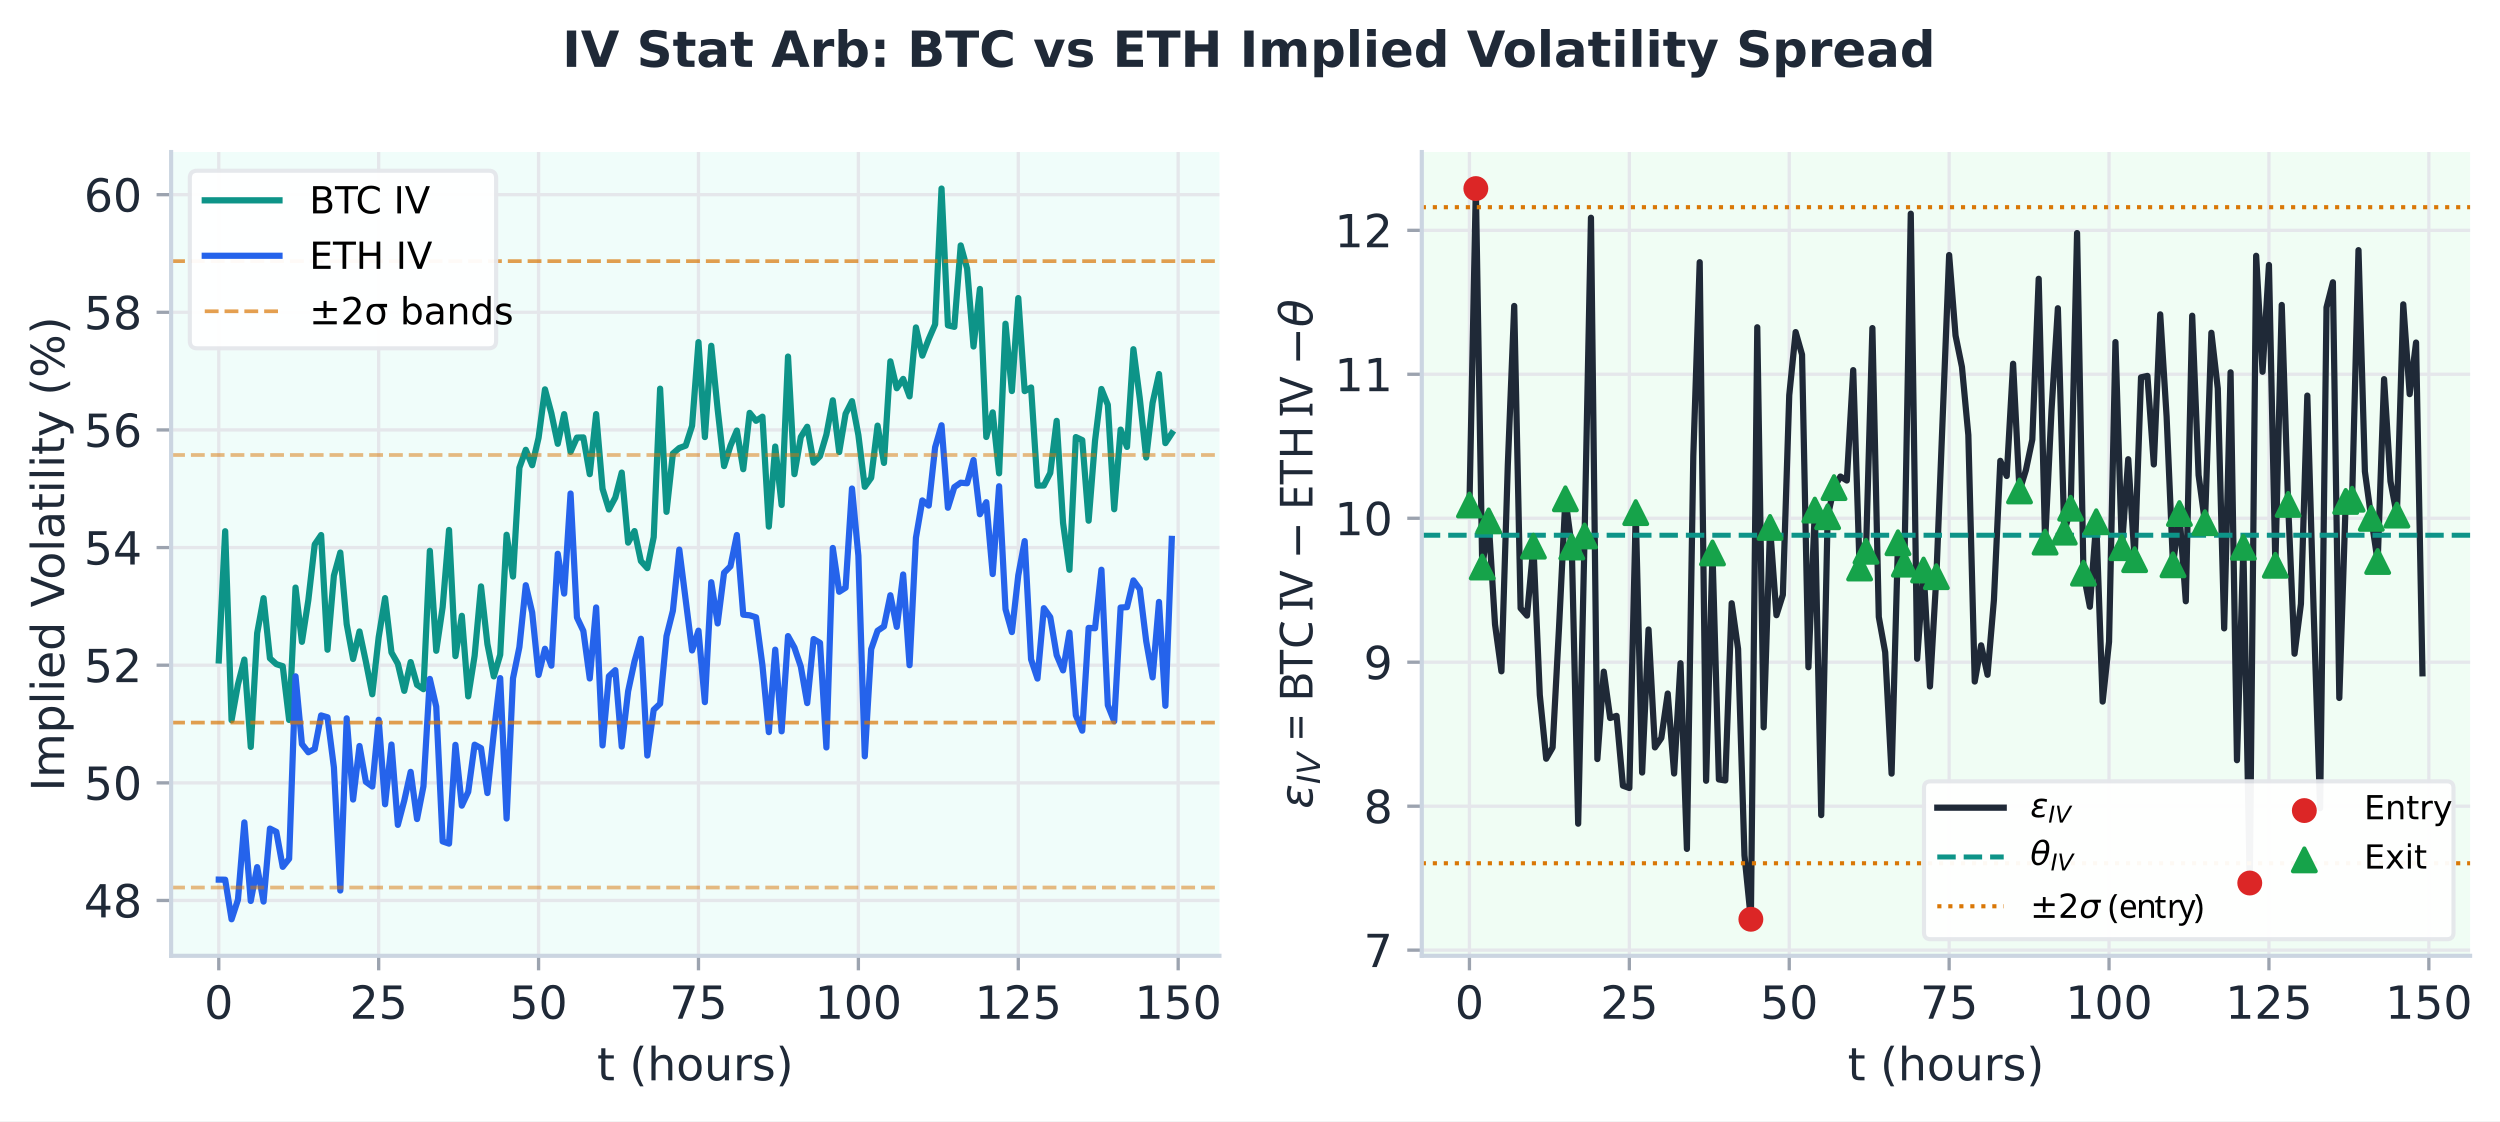
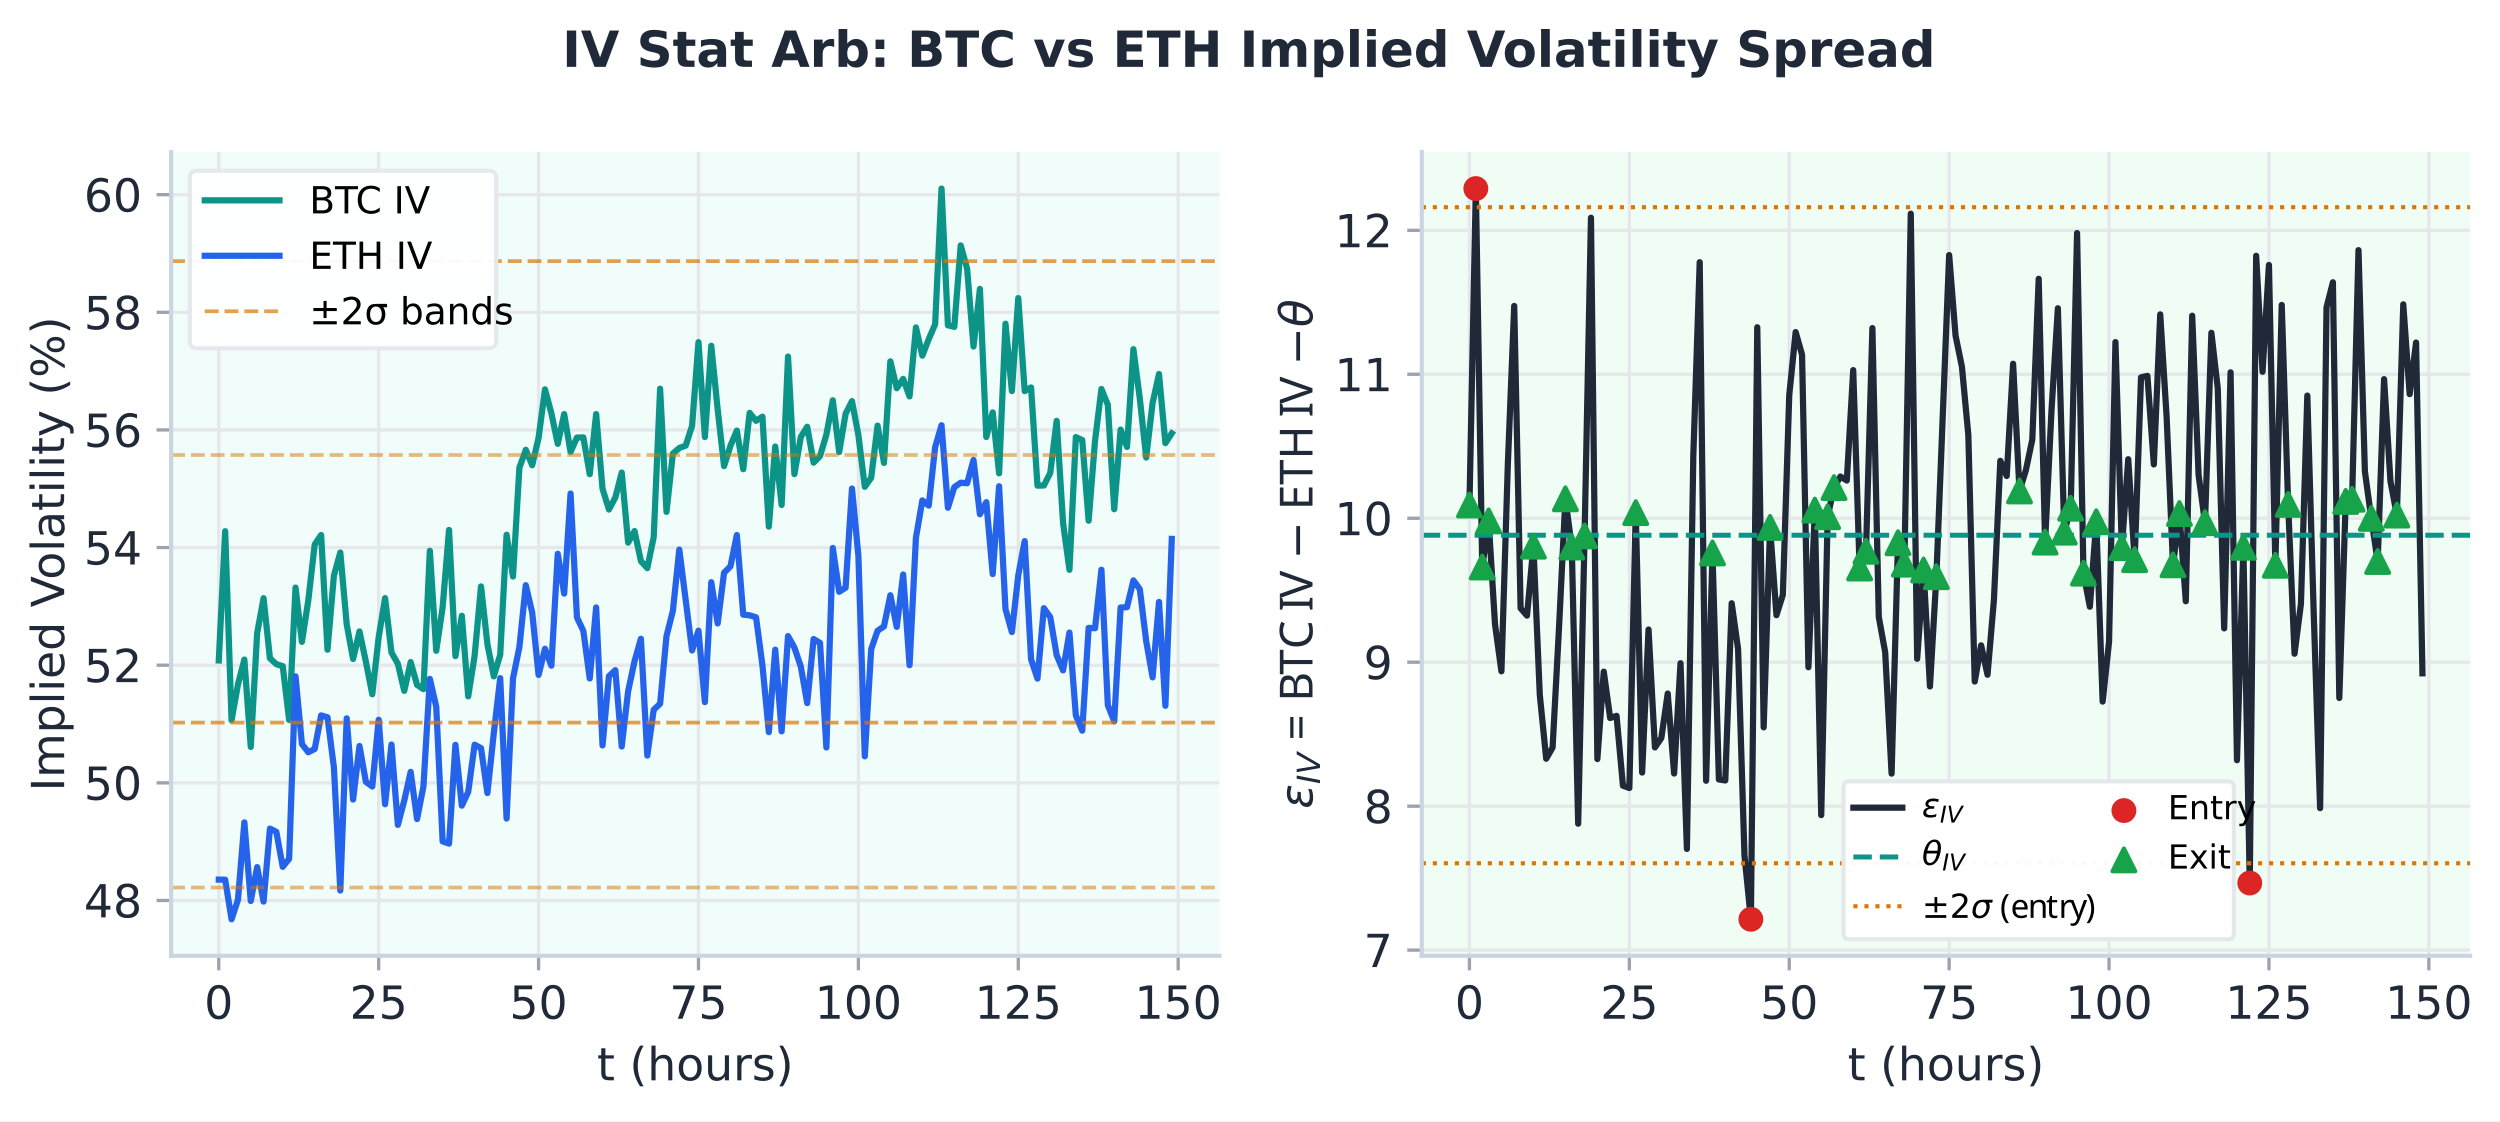
<svg xmlns="http://www.w3.org/2000/svg" xmlns:xlink="http://www.w3.org/1999/xlink" width="602.089pt" height="270.043pt" viewBox="0 0 602.089 270.043" version="1.1">
  <defs>
    <style type="text/css">*{stroke-linejoin: round; stroke-linecap: butt}</style>
  </defs>
  <g id="figure_1">
    <g id="patch_1">
      <path d="M 0 270.043  L 602.089 270.043  L 602.089 -0  L 0 -0  z " style="fill: #ffffff" />
    </g>
    <g id="axes_1">
      <g id="patch_2">
        <path d="M 41.212 230.193  L 293.683 230.193  L 293.683 36.615  L 41.212 36.615  z " style="fill: #f0fdfa" />
      </g>
      <g id="matplotlib.axis_1">
        <g id="xtick_1">
          <g id="line2d_1">
            <path d="M 52.688 230.193  L 52.688 36.615  " clip-path="url(#p11cfa1a371)" style="fill: none; stroke: #e5e7eb; stroke-width: 0.8; stroke-linecap: square" />
          </g>
          <g id="line2d_2">
            <defs>
              <path id="m575818855c" d="M 0 0  L 0 3.5  " style="stroke: #9ca3af; stroke-width: 0.8" />
            </defs>
            <g>
              <use xlink:href="#m575818855c" x="52.688" y="230.193" style="fill: #9ca3af; stroke: #9ca3af; stroke-width: 0.8" />
            </g>
          </g>
          <g id="text_1">
            <text style="font-size: 11px; font-family: 'Sarabun', 'DejaVu Sans'; text-anchor: middle; fill: #1f2937" x="52.688" y="245.356" transform="rotate(-0 52.68829 245.3558)">0</text>
          </g>
        </g>
        <g id="xtick_2">
          <g id="line2d_3">
            <path d="M 91.198 230.193  L 91.198 36.615  " clip-path="url(#p11cfa1a371)" style="fill: none; stroke: #e5e7eb; stroke-width: 0.8; stroke-linecap: square" />
          </g>
          <g id="line2d_4">
            <g>
              <use xlink:href="#m575818855c" x="91.198" y="230.193" style="fill: #9ca3af; stroke: #9ca3af; stroke-width: 0.8" />
            </g>
          </g>
          <g id="text_2">
            <text style="font-size: 11px; font-family: 'Sarabun', 'DejaVu Sans'; text-anchor: middle; fill: #1f2937" x="91.198" y="245.356" transform="rotate(-0 91.19819 245.3558)">25</text>
          </g>
        </g>
        <g id="xtick_3">
          <g id="line2d_5">
            <path d="M 129.708 230.193  L 129.708 36.615  " clip-path="url(#p11cfa1a371)" style="fill: none; stroke: #e5e7eb; stroke-width: 0.8; stroke-linecap: square" />
          </g>
          <g id="line2d_6">
            <g>
              <use xlink:href="#m575818855c" x="129.708" y="230.193" style="fill: #9ca3af; stroke: #9ca3af; stroke-width: 0.8" />
            </g>
          </g>
          <g id="text_3">
            <text style="font-size: 11px; font-family: 'Sarabun', 'DejaVu Sans'; text-anchor: middle; fill: #1f2937" x="129.708" y="245.356" transform="rotate(-0 129.7081 245.3558)">50</text>
          </g>
        </g>
        <g id="xtick_4">
          <g id="line2d_7">
            <path d="M 168.218 230.193  L 168.218 36.615  " clip-path="url(#p11cfa1a371)" style="fill: none; stroke: #e5e7eb; stroke-width: 0.8; stroke-linecap: square" />
          </g>
          <g id="line2d_8">
            <g>
              <use xlink:href="#m575818855c" x="168.218" y="230.193" style="fill: #9ca3af; stroke: #9ca3af; stroke-width: 0.8" />
            </g>
          </g>
          <g id="text_4">
            <text style="font-size: 11px; font-family: 'Sarabun', 'DejaVu Sans'; text-anchor: middle; fill: #1f2937" x="168.218" y="245.356" transform="rotate(-0 168.218 245.3558)">75</text>
          </g>
        </g>
        <g id="xtick_5">
          <g id="line2d_9">
            <path d="M 206.728 230.193  L 206.728 36.615  " clip-path="url(#p11cfa1a371)" style="fill: none; stroke: #e5e7eb; stroke-width: 0.8; stroke-linecap: square" />
          </g>
          <g id="line2d_10">
            <g>
              <use xlink:href="#m575818855c" x="206.728" y="230.193" style="fill: #9ca3af; stroke: #9ca3af; stroke-width: 0.8" />
            </g>
          </g>
          <g id="text_5">
            <text style="font-size: 11px; font-family: 'Sarabun', 'DejaVu Sans'; text-anchor: middle; fill: #1f2937" x="206.728" y="245.356" transform="rotate(-0 206.7279 245.3558)">100</text>
          </g>
        </g>
        <g id="xtick_6">
          <g id="line2d_11">
            <path d="M 245.238 230.193  L 245.238 36.615  " clip-path="url(#p11cfa1a371)" style="fill: none; stroke: #e5e7eb; stroke-width: 0.8; stroke-linecap: square" />
          </g>
          <g id="line2d_12">
            <g>
              <use xlink:href="#m575818855c" x="245.238" y="230.193" style="fill: #9ca3af; stroke: #9ca3af; stroke-width: 0.8" />
            </g>
          </g>
          <g id="text_6">
            <text style="font-size: 11px; font-family: 'Sarabun', 'DejaVu Sans'; text-anchor: middle; fill: #1f2937" x="245.238" y="245.356" transform="rotate(-0 245.2378 245.3558)">125</text>
          </g>
        </g>
        <g id="xtick_7">
          <g id="line2d_13">
            <path d="M 283.748 230.193  L 283.748 36.615  " clip-path="url(#p11cfa1a371)" style="fill: none; stroke: #e5e7eb; stroke-width: 0.8; stroke-linecap: square" />
          </g>
          <g id="line2d_14">
            <g>
              <use xlink:href="#m575818855c" x="283.748" y="230.193" style="fill: #9ca3af; stroke: #9ca3af; stroke-width: 0.8" />
            </g>
          </g>
          <g id="text_7">
            <text style="font-size: 11px; font-family: 'Sarabun', 'DejaVu Sans'; text-anchor: middle; fill: #1f2937" x="283.748" y="245.356" transform="rotate(-0 283.7477 245.3558)">150</text>
          </g>
        </g>
        <g id="text_8">
          <text style="font-size: 11px; font-family: 'Sarabun', 'DejaVu Sans'; text-anchor: middle; fill: #1f2937" x="167.448" y="260.18" transform="rotate(-0 167.4478 260.1805)">t (hours)</text>
        </g>
      </g>
      <g id="matplotlib.axis_2">
        <g id="ytick_1">
          <g id="line2d_15">
            <path d="M 41.212 216.866  L 293.683 216.866  " clip-path="url(#p11cfa1a371)" style="fill: none; stroke: #e5e7eb; stroke-width: 0.8; stroke-linecap: square" />
          </g>
          <g id="line2d_16">
            <defs>
              <path id="m3d40d75f97" d="M 0 0  L -3.5 0  " style="stroke: #9ca3af; stroke-width: 0.8" />
            </defs>
            <g>
              <use xlink:href="#m3d40d75f97" x="41.212" y="216.866" style="fill: #9ca3af; stroke: #9ca3af; stroke-width: 0.8" />
            </g>
          </g>
          <g id="text_9">
            <text style="font-size: 11px; font-family: 'Sarabun', 'DejaVu Sans'; text-anchor: end; fill: #1f2937" x="34.212" y="220.948" transform="rotate(-0 34.21234 220.9475)">48</text>
          </g>
        </g>
        <g id="ytick_2">
          <g id="line2d_17">
            <path d="M 41.212 188.536  L 293.683 188.536  " clip-path="url(#p11cfa1a371)" style="fill: none; stroke: #e5e7eb; stroke-width: 0.8; stroke-linecap: square" />
          </g>
          <g id="line2d_18">
            <g>
              <use xlink:href="#m3d40d75f97" x="41.212" y="188.536" style="fill: #9ca3af; stroke: #9ca3af; stroke-width: 0.8" />
            </g>
          </g>
          <g id="text_10">
            <text style="font-size: 11px; font-family: 'Sarabun', 'DejaVu Sans'; text-anchor: end; fill: #1f2937" x="34.212" y="192.617" transform="rotate(-0 34.21234 192.6167)">50</text>
          </g>
        </g>
        <g id="ytick_3">
          <g id="line2d_19">
            <path d="M 41.212 160.205  L 293.683 160.205  " clip-path="url(#p11cfa1a371)" style="fill: none; stroke: #e5e7eb; stroke-width: 0.8; stroke-linecap: square" />
          </g>
          <g id="line2d_20">
            <g>
              <use xlink:href="#m3d40d75f97" x="41.212" y="160.205" style="fill: #9ca3af; stroke: #9ca3af; stroke-width: 0.8" />
            </g>
          </g>
          <g id="text_11">
            <text style="font-size: 11px; font-family: 'Sarabun', 'DejaVu Sans'; text-anchor: end; fill: #1f2937" x="34.212" y="164.286" transform="rotate(-0 34.21234 164.2859)">52</text>
          </g>
        </g>
        <g id="ytick_4">
          <g id="line2d_21">
            <path d="M 41.212 131.874  L 293.683 131.874  " clip-path="url(#p11cfa1a371)" style="fill: none; stroke: #e5e7eb; stroke-width: 0.8; stroke-linecap: square" />
          </g>
          <g id="line2d_22">
            <g>
              <use xlink:href="#m3d40d75f97" x="41.212" y="131.874" style="fill: #9ca3af; stroke: #9ca3af; stroke-width: 0.8" />
            </g>
          </g>
          <g id="text_12">
            <text style="font-size: 11px; font-family: 'Sarabun', 'DejaVu Sans'; text-anchor: end; fill: #1f2937" x="34.212" y="135.955" transform="rotate(-0 34.21234 135.9551)">54</text>
          </g>
        </g>
        <g id="ytick_5">
          <g id="line2d_23">
            <path d="M 41.212 103.543  L 293.683 103.543  " clip-path="url(#p11cfa1a371)" style="fill: none; stroke: #e5e7eb; stroke-width: 0.8; stroke-linecap: square" />
          </g>
          <g id="line2d_24">
            <g>
              <use xlink:href="#m3d40d75f97" x="41.212" y="103.543" style="fill: #9ca3af; stroke: #9ca3af; stroke-width: 0.8" />
            </g>
          </g>
          <g id="text_13">
            <text style="font-size: 11px; font-family: 'Sarabun', 'DejaVu Sans'; text-anchor: end; fill: #1f2937" x="34.212" y="107.624" transform="rotate(-0 34.21234 107.6243)">56</text>
          </g>
        </g>
        <g id="ytick_6">
          <g id="line2d_25">
            <path d="M 41.212 75.212  L 293.683 75.212  " clip-path="url(#p11cfa1a371)" style="fill: none; stroke: #e5e7eb; stroke-width: 0.8; stroke-linecap: square" />
          </g>
          <g id="line2d_26">
            <g>
              <use xlink:href="#m3d40d75f97" x="41.212" y="75.212" style="fill: #9ca3af; stroke: #9ca3af; stroke-width: 0.8" />
            </g>
          </g>
          <g id="text_14">
            <text style="font-size: 11px; font-family: 'Sarabun', 'DejaVu Sans'; text-anchor: end; fill: #1f2937" x="34.212" y="79.293" transform="rotate(-0 34.21234 79.29349)">58</text>
          </g>
        </g>
        <g id="ytick_7">
          <g id="line2d_27">
            <path d="M 41.212 46.882  L 293.683 46.882  " clip-path="url(#p11cfa1a371)" style="fill: none; stroke: #e5e7eb; stroke-width: 0.8; stroke-linecap: square" />
          </g>
          <g id="line2d_28">
            <g>
              <use xlink:href="#m3d40d75f97" x="41.212" y="46.882" style="fill: #9ca3af; stroke: #9ca3af; stroke-width: 0.8" />
            </g>
          </g>
          <g id="text_15">
            <text style="font-size: 11px; font-family: 'Sarabun', 'DejaVu Sans'; text-anchor: end; fill: #1f2937" x="34.212" y="50.963" transform="rotate(-0 34.21234 50.96269)">60</text>
          </g>
        </g>
        <g id="text_16">
          <text style="font-size: 11px; font-family: 'Sarabun', 'DejaVu Sans'; text-anchor: middle; fill: #1f2937" x="15.45" y="133.404" transform="rotate(-90 15.45 133.4044)">Implied Volatility (%)</text>
        </g>
      </g>
      <g id="line2d_29">
        <path d="M 52.688 159.06  L 54.229 127.94  L 55.769 173.453  L 57.309 164.824  L 58.85 158.85  L 60.39 179.883  L 61.931 152.502  L 63.471 144.065  L 65.011 158.548  L 66.552 159.949  L 68.092 160.44  L 69.633 173.393  L 71.173 141.513  L 72.713 154.572  L 74.254 144.552  L 75.794 131.125  L 77.335 128.857  L 78.875 156.471  L 80.415 138.629  L 81.956 133.072  L 83.496 150.328  L 85.037 158.71  L 86.577 152.078  L 88.117 159.354  L 89.658 167.205  L 91.198 153.48  L 92.739 144.049  L 94.279 157.136  L 95.819 159.861  L 97.36 166.382  L 98.9 159.457  L 100.441 164.939  L 101.981 165.979  L 103.521 132.657  L 105.062 156.727  L 106.602 146.25  L 108.143 127.64  L 109.683 158.01  L 111.223 148.311  L 112.764 167.711  L 114.304 157.946  L 115.845 141.232  L 117.385 155.114  L 118.925 162.899  L 120.466 157.684  L 122.006 128.795  L 123.547 138.853  L 125.087 112.648  L 126.627 108.333  L 128.168 112.037  L 129.708 105.442  L 131.248 93.773  L 132.789 99.515  L 134.329 106.884  L 135.87 99.738  L 137.41 108.831  L 138.95 105.384  L 140.491 105.343  L 142.031 114.193  L 143.572 99.732  L 145.112 117.717  L 146.652 122.711  L 148.193 119.813  L 149.733 113.813  L 151.274 130.684  L 152.814 127.903  L 154.354 135.122  L 155.895 136.823  L 157.435 129.364  L 158.976 93.612  L 160.516 123.268  L 162.056 109.225  L 163.597 107.896  L 165.137 107.334  L 166.678 102.551  L 168.218 82.402  L 169.758 105.261  L 171.299 83.281  L 172.839 98.604  L 174.38 112.253  L 175.92 107.35  L 177.46 103.696  L 179.001 112.999  L 180.541 99.435  L 182.082 101.345  L 183.622 100.355  L 185.162 126.829  L 186.703 107.543  L 188.243 121.609  L 189.784 85.876  L 191.324 114.188  L 192.864 105.231  L 194.405 102.782  L 195.945 111.424  L 197.486 109.861  L 199.026 104.663  L 200.566 96.409  L 202.107 108.867  L 203.647 99.658  L 205.188 96.615  L 206.728 104.777  L 208.268 117.238  L 209.809 115.072  L 211.349 102.509  L 212.889 111.484  L 214.43 87.028  L 215.97 93.5  L 217.511 91.258  L 219.051 95.462  L 220.591 78.861  L 222.132 85.647  L 223.672 81.672  L 225.213 78.109  L 226.753 45.414  L 228.293 78.35  L 229.834 78.72  L 231.374 59.106  L 232.915 64.709  L 234.455 83.449  L 235.995 69.588  L 237.536 105.237  L 239.076 99.319  L 240.617 113.99  L 242.157 77.971  L 243.697 94.179  L 245.238 71.793  L 246.778 94.197  L 248.319 93.313  L 249.859 116.956  L 251.399 116.928  L 252.94 113.908  L 254.48 101.359  L 256.021 125.933  L 257.561 137.221  L 259.101 105.262  L 260.642 105.994  L 262.182 125.403  L 263.723 106.137  L 265.263 93.684  L 266.803 97.502  L 268.344 122.64  L 269.884 103.467  L 271.425 107.634  L 272.965 84.106  L 274.505 95.985  L 276.046 110.186  L 277.586 97.024  L 279.127 90.076  L 280.667 106.716  L 282.207 104.366  L 282.207 104.366  " clip-path="url(#p11cfa1a371)" style="fill: none; stroke: #0d9488; stroke-width: 1.5; stroke-linecap: square" />
      </g>
      <g id="line2d_30">
        <path d="M 52.688 211.843  L 54.229 211.863  L 55.769 221.394  L 57.309 216.681  L 58.85 198.068  L 60.39 216.982  L 61.931 208.836  L 63.471 217.129  L 65.011 199.557  L 66.552 200.337  L 68.092 208.767  L 69.633 206.827  L 71.173 162.889  L 72.713 179.194  L 74.254 181.171  L 75.794 180.377  L 77.335 172.3  L 78.875 172.751  L 80.415 184.812  L 81.956 214.465  L 83.496 173.003  L 85.037 192.557  L 86.577 179.668  L 88.117 188.289  L 89.658 189.419  L 91.198 173.352  L 92.739 193.694  L 94.279 179.314  L 95.819 198.656  L 97.36 192.809  L 98.9 185.898  L 100.441 197.25  L 101.981 189.388  L 103.521 163.508  L 105.062 170.192  L 106.602 202.641  L 108.143 203.174  L 109.683 179.391  L 111.223 194.031  L 112.764 190.707  L 114.304 179.35  L 115.845 180.179  L 117.385 190.992  L 118.925 176.565  L 120.466 163.318  L 122.006 197.128  L 123.547 163.384  L 125.087 155.853  L 126.627 140.942  L 128.168 147.508  L 129.708 162.543  L 131.248 156.251  L 132.789 160.312  L 134.329 133.378  L 135.87 142.956  L 137.41 118.864  L 138.95 148.699  L 140.491 151.957  L 142.031 163.401  L 143.572 146.298  L 145.112 179.516  L 146.652 162.844  L 148.193 161.405  L 149.733 179.782  L 151.274 166.484  L 152.814 159.278  L 154.354 153.842  L 155.895 181.956  L 157.435 170.94  L 158.976 169.483  L 160.516 153.205  L 162.056 147.087  L 163.597 132.364  L 166.678 156.647  L 168.218 151.888  L 169.758 169.089  L 171.299 140.225  L 172.839 150.147  L 174.38 137.94  L 175.92 136.393  L 177.46 128.853  L 179.001 148.035  L 180.541 148.184  L 182.082 148.671  L 183.622 160.243  L 185.162 176.32  L 186.703 156.468  L 188.243 176.127  L 189.784 153.196  L 191.324 155.966  L 192.864 160.534  L 194.405 169.328  L 195.945 153.91  L 197.486 154.825  L 199.026 180.013  L 200.566 131.972  L 202.107 142.516  L 203.647 141.539  L 205.188 117.659  L 206.728 133.834  L 208.268 182.14  L 209.809 156.351  L 211.349 151.906  L 212.889 150.861  L 214.43 143.357  L 215.97 150.974  L 217.511 138.361  L 219.051 160.204  L 220.591 129.489  L 222.132 120.522  L 223.672 121.758  L 225.213 107.715  L 226.753 102.417  L 228.293 122.282  L 229.834 117.322  L 231.374 116.251  L 232.915 116.386  L 234.455 110.793  L 235.995 123.84  L 237.536 120.947  L 239.076 138.252  L 240.617 117.108  L 242.157 146.699  L 243.697 152.226  L 245.238 138.547  L 246.778 130.32  L 248.319 158.797  L 249.859 163.426  L 251.399 146.475  L 252.94 148.641  L 254.48 157.79  L 256.021 161.447  L 257.561 152.344  L 259.101 172.279  L 260.642 175.97  L 262.182 151.221  L 263.723 151.302  L 265.263 137.213  L 266.803 169.831  L 268.344 173.706  L 269.884 146.311  L 271.425 146.223  L 272.965 139.785  L 274.505 141.886  L 276.046 154.42  L 277.586 163.138  L 279.127 144.965  L 280.667 169.971  L 282.207 129.787  L 282.207 129.787  " clip-path="url(#p11cfa1a371)" style="fill: none; stroke: #2563eb; stroke-width: 1.5; stroke-linecap: square" />
      </g>
      <g id="line2d_31">
        <path d="M 41.212 62.897  L 293.683 62.897  " clip-path="url(#p11cfa1a371)" style="fill: none; stroke-dasharray: 3.33,1.44; stroke-dashoffset: 0; stroke: #d97706; stroke-opacity: 0.7; stroke-width: 0.9" />
      </g>
      <g id="line2d_32">
        <path d="M 41.212 174.025  L 293.683 174.025  " clip-path="url(#p11cfa1a371)" style="fill: none; stroke-dasharray: 3.33,1.44; stroke-dashoffset: 0; stroke: #d97706; stroke-opacity: 0.7; stroke-width: 0.9" />
      </g>
      <g id="line2d_33">
        <path d="M 41.212 109.581  L 293.683 109.581  " clip-path="url(#p11cfa1a371)" style="fill: none; stroke-dasharray: 3.33,1.44; stroke-dashoffset: 0; stroke: #d97706; stroke-opacity: 0.5; stroke-width: 0.9" />
      </g>
      <g id="line2d_34">
        <path d="M 41.212 213.751  L 293.683 213.751  " clip-path="url(#p11cfa1a371)" style="fill: none; stroke-dasharray: 3.33,1.44; stroke-dashoffset: 0; stroke: #d97706; stroke-opacity: 0.5; stroke-width: 0.9" />
      </g>
      <g id="patch_3">
        <path d="M 41.212 230.193  L 41.212 36.615  " style="fill: none; stroke: #cbd5e1; stroke-linejoin: miter; stroke-linecap: square" />
      </g>
      <g id="patch_4">
        <path d="M 41.212 230.193  L 293.683 230.193  " style="fill: none; stroke: #cbd5e1; stroke-linejoin: miter; stroke-linecap: square" />
      </g>
      <g id="legend_1">
        <g id="patch_5">
          <path d="M 47.512 83.885  L 117.684 83.885  Q 119.484 83.885 119.484 82.085  L 119.484 42.915  Q 119.484 41.115 117.684 41.115  L 47.512 41.115  Q 45.712 41.115 45.712 42.915  L 45.712 82.085  Q 45.712 83.885 47.512 83.885  z " style="fill: #ffffff; opacity: 0.95; stroke: #e5e7eb; stroke-linejoin: miter" />
        </g>
        <g id="line2d_35">
          <path d="M 49.312 48.244  L 58.312 48.244  L 67.312 48.244  " style="fill: none; stroke: #0d9488; stroke-width: 1.5; stroke-linecap: square" />
        </g>
        <g id="text_17">
          <text style="font-size: 9px; font-family: 'Sarabun', 'DejaVu Sans'; text-anchor: start" x="74.512" y="51.394" transform="rotate(-0 74.51234 51.39355)">BTC IV</text>
        </g>
        <g id="line2d_36">
          <path d="M 49.312 61.6  L 58.312 61.6  L 67.312 61.6  " style="fill: none; stroke: #2563eb; stroke-width: 1.5; stroke-linecap: square" />
        </g>
        <g id="text_18">
          <text style="font-size: 9px; font-family: 'Sarabun', 'DejaVu Sans'; text-anchor: start" x="74.512" y="64.75" transform="rotate(-0 74.51234 64.75012)">ETH IV</text>
        </g>
        <g id="line2d_37">
          <path d="M 49.312 74.957  L 58.312 74.957  L 67.312 74.957  " style="fill: none; stroke-dasharray: 3.33,1.44; stroke-dashoffset: 0; stroke: #d97706; stroke-opacity: 0.7; stroke-width: 0.9" />
        </g>
        <g id="text_19">
          <text style="font-size: 9px; font-family: 'Sarabun', 'DejaVu Sans'; text-anchor: start" x="74.512" y="78.107" transform="rotate(-0 74.51234 78.10668)">±2σ bands</text>
        </g>
      </g>
    </g>
    <g id="axes_2">
      <g id="patch_6">
        <path d="M 342.418 230.193  L 594.889 230.193  L 594.889 36.615  L 342.418 36.615  z " style="fill: #f0fdf4" />
      </g>
      <g id="matplotlib.axis_3">
        <g id="xtick_8">
          <g id="line2d_38">
            <path d="M 353.894 230.193  L 353.894 36.615  " clip-path="url(#p5561cd7c75)" style="fill: none; stroke: #e5e7eb; stroke-width: 0.8; stroke-linecap: square" />
          </g>
          <g id="line2d_39">
            <g>
              <use xlink:href="#m575818855c" x="353.894" y="230.193" style="fill: #9ca3af; stroke: #9ca3af; stroke-width: 0.8" />
            </g>
          </g>
          <g id="text_20">
            <text style="font-size: 11px; font-family: 'Sarabun', 'DejaVu Sans'; text-anchor: middle; fill: #1f2937" x="353.894" y="245.356" transform="rotate(-0 353.8937 245.3558)">0</text>
          </g>
        </g>
        <g id="xtick_9">
          <g id="line2d_40">
            <path d="M 392.404 230.193  L 392.404 36.615  " clip-path="url(#p5561cd7c75)" style="fill: none; stroke: #e5e7eb; stroke-width: 0.8; stroke-linecap: square" />
          </g>
          <g id="line2d_41">
            <g>
              <use xlink:href="#m575818855c" x="392.404" y="230.193" style="fill: #9ca3af; stroke: #9ca3af; stroke-width: 0.8" />
            </g>
          </g>
          <g id="text_21">
            <text style="font-size: 11px; font-family: 'Sarabun', 'DejaVu Sans'; text-anchor: middle; fill: #1f2937" x="392.404" y="245.356" transform="rotate(-0 392.4036 245.3558)">25</text>
          </g>
        </g>
        <g id="xtick_10">
          <g id="line2d_42">
            <path d="M 430.914 230.193  L 430.914 36.615  " clip-path="url(#p5561cd7c75)" style="fill: none; stroke: #e5e7eb; stroke-width: 0.8; stroke-linecap: square" />
          </g>
          <g id="line2d_43">
            <g>
              <use xlink:href="#m575818855c" x="430.914" y="230.193" style="fill: #9ca3af; stroke: #9ca3af; stroke-width: 0.8" />
            </g>
          </g>
          <g id="text_22">
            <text style="font-size: 11px; font-family: 'Sarabun', 'DejaVu Sans'; text-anchor: middle; fill: #1f2937" x="430.914" y="245.356" transform="rotate(-0 430.9135 245.3558)">50</text>
          </g>
        </g>
        <g id="xtick_11">
          <g id="line2d_44">
            <path d="M 469.423 230.193  L 469.423 36.615  " clip-path="url(#p5561cd7c75)" style="fill: none; stroke: #e5e7eb; stroke-width: 0.8; stroke-linecap: square" />
          </g>
          <g id="line2d_45">
            <g>
              <use xlink:href="#m575818855c" x="469.423" y="230.193" style="fill: #9ca3af; stroke: #9ca3af; stroke-width: 0.8" />
            </g>
          </g>
          <g id="text_23">
            <text style="font-size: 11px; font-family: 'Sarabun', 'DejaVu Sans'; text-anchor: middle; fill: #1f2937" x="469.423" y="245.356" transform="rotate(-0 469.4235 245.3558)">75</text>
          </g>
        </g>
        <g id="xtick_12">
          <g id="line2d_46">
            <path d="M 507.933 230.193  L 507.933 36.615  " clip-path="url(#p5561cd7c75)" style="fill: none; stroke: #e5e7eb; stroke-width: 0.8; stroke-linecap: square" />
          </g>
          <g id="line2d_47">
            <g>
              <use xlink:href="#m575818855c" x="507.933" y="230.193" style="fill: #9ca3af; stroke: #9ca3af; stroke-width: 0.8" />
            </g>
          </g>
          <g id="text_24">
            <text style="font-size: 11px; font-family: 'Sarabun', 'DejaVu Sans'; text-anchor: middle; fill: #1f2937" x="507.933" y="245.356" transform="rotate(-0 507.9334 245.3558)">100</text>
          </g>
        </g>
        <g id="xtick_13">
          <g id="line2d_48">
            <path d="M 546.443 230.193  L 546.443 36.615  " clip-path="url(#p5561cd7c75)" style="fill: none; stroke: #e5e7eb; stroke-width: 0.8; stroke-linecap: square" />
          </g>
          <g id="line2d_49">
            <g>
              <use xlink:href="#m575818855c" x="546.443" y="230.193" style="fill: #9ca3af; stroke: #9ca3af; stroke-width: 0.8" />
            </g>
          </g>
          <g id="text_25">
            <text style="font-size: 11px; font-family: 'Sarabun', 'DejaVu Sans'; text-anchor: middle; fill: #1f2937" x="546.443" y="245.356" transform="rotate(-0 546.4433 245.3558)">125</text>
          </g>
        </g>
        <g id="xtick_14">
          <g id="line2d_50">
            <path d="M 584.953 230.193  L 584.953 36.615  " clip-path="url(#p5561cd7c75)" style="fill: none; stroke: #e5e7eb; stroke-width: 0.8; stroke-linecap: square" />
          </g>
          <g id="line2d_51">
            <g>
              <use xlink:href="#m575818855c" x="584.953" y="230.193" style="fill: #9ca3af; stroke: #9ca3af; stroke-width: 0.8" />
            </g>
          </g>
          <g id="text_26">
            <text style="font-size: 11px; font-family: 'Sarabun', 'DejaVu Sans'; text-anchor: middle; fill: #1f2937" x="584.953" y="245.356" transform="rotate(-0 584.9532 245.3558)">150</text>
          </g>
        </g>
        <g id="text_27">
          <text style="font-size: 11px; font-family: 'Sarabun', 'DejaVu Sans'; text-anchor: middle; fill: #1f2937" x="468.653" y="260.18" transform="rotate(-0 468.6533 260.1805)">t (hours)</text>
        </g>
      </g>
      <g id="matplotlib.axis_4">
        <g id="ytick_8">
          <g id="line2d_52">
            <path d="M 342.418 228.829  L 594.889 228.829  " clip-path="url(#p5561cd7c75)" style="fill: none; stroke: #e5e7eb; stroke-width: 0.8; stroke-linecap: square" />
          </g>
          <g id="line2d_53">
            <g>
              <use xlink:href="#m3d40d75f97" x="342.418" y="228.829" style="fill: #9ca3af; stroke: #9ca3af; stroke-width: 0.8" />
            </g>
          </g>
          <g id="text_28">
            <text style="font-size: 11px; font-family: 'Sarabun', 'DejaVu Sans'; text-anchor: end; fill: #1f2937" x="335.418" y="232.91" transform="rotate(-0 335.4178 232.9098)">7</text>
          </g>
        </g>
        <g id="ytick_9">
          <g id="line2d_54">
            <path d="M 342.418 194.157  L 594.889 194.157  " clip-path="url(#p5561cd7c75)" style="fill: none; stroke: #e5e7eb; stroke-width: 0.8; stroke-linecap: square" />
          </g>
          <g id="line2d_55">
            <g>
              <use xlink:href="#m3d40d75f97" x="342.418" y="194.157" style="fill: #9ca3af; stroke: #9ca3af; stroke-width: 0.8" />
            </g>
          </g>
          <g id="text_29">
            <text style="font-size: 11px; font-family: 'Sarabun', 'DejaVu Sans'; text-anchor: end; fill: #1f2937" x="335.418" y="198.238" transform="rotate(-0 335.4178 198.2379)">8</text>
          </g>
        </g>
        <g id="ytick_10">
          <g id="line2d_56">
            <path d="M 342.418 159.485  L 594.889 159.485  " clip-path="url(#p5561cd7c75)" style="fill: none; stroke: #e5e7eb; stroke-width: 0.8; stroke-linecap: square" />
          </g>
          <g id="line2d_57">
            <g>
              <use xlink:href="#m3d40d75f97" x="342.418" y="159.485" style="fill: #9ca3af; stroke: #9ca3af; stroke-width: 0.8" />
            </g>
          </g>
          <g id="text_30">
            <text style="font-size: 11px; font-family: 'Sarabun', 'DejaVu Sans'; text-anchor: end; fill: #1f2937" x="335.418" y="163.566" transform="rotate(-0 335.4178 163.566)">9</text>
          </g>
        </g>
        <g id="ytick_11">
          <g id="line2d_58">
            <path d="M 342.418 124.813  L 594.889 124.813  " clip-path="url(#p5561cd7c75)" style="fill: none; stroke: #e5e7eb; stroke-width: 0.8; stroke-linecap: square" />
          </g>
          <g id="line2d_59">
            <g>
              <use xlink:href="#m3d40d75f97" x="342.418" y="124.813" style="fill: #9ca3af; stroke: #9ca3af; stroke-width: 0.8" />
            </g>
          </g>
          <g id="text_31">
            <text style="font-size: 11px; font-family: 'Sarabun', 'DejaVu Sans'; text-anchor: end; fill: #1f2937" x="335.418" y="128.894" transform="rotate(-0 335.4178 128.8941)">10</text>
          </g>
        </g>
        <g id="ytick_12">
          <g id="line2d_60">
            <path d="M 342.418 90.141  L 594.889 90.141  " clip-path="url(#p5561cd7c75)" style="fill: none; stroke: #e5e7eb; stroke-width: 0.8; stroke-linecap: square" />
          </g>
          <g id="line2d_61">
            <g>
              <use xlink:href="#m3d40d75f97" x="342.418" y="90.141" style="fill: #9ca3af; stroke: #9ca3af; stroke-width: 0.8" />
            </g>
          </g>
          <g id="text_32">
            <text style="font-size: 11px; font-family: 'Sarabun', 'DejaVu Sans'; text-anchor: end; fill: #1f2937" x="335.418" y="94.222" transform="rotate(-0 335.4178 94.22226)">11</text>
          </g>
        </g>
        <g id="ytick_13">
          <g id="line2d_62">
            <path d="M 342.418 55.469  L 594.889 55.469  " clip-path="url(#p5561cd7c75)" style="fill: none; stroke: #e5e7eb; stroke-width: 0.8; stroke-linecap: square" />
          </g>
          <g id="line2d_63">
            <g>
              <use xlink:href="#m3d40d75f97" x="342.418" y="55.469" style="fill: #9ca3af; stroke: #9ca3af; stroke-width: 0.8" />
            </g>
          </g>
          <g id="text_33">
            <text style="font-size: 11px; font-family: 'Sarabun', 'DejaVu Sans'; text-anchor: end; fill: #1f2937" x="335.418" y="59.55" transform="rotate(-0 335.4178 59.55038)">12</text>
          </g>
        </g>
        <g id="text_34">
          <g style="fill: #1f2937" transform="translate(316.6555 194.7844) rotate(-90)">
            <text>
              <tspan x="0" y="-0.562" style="font-style: oblique; font-size: 11px; font-family: 'DejaVu Sans'; fill: #1f2937">ε</tspan>
              <tspan x="115.994" y="-0.562" style="font-style: oblique; font-size: 11px; font-family: 'DejaVu Sans'; fill: #1f2937">θ</tspan>
              <tspan x="5.946" y="1.242" style="font-style: oblique; font-size: 7.7px; font-family: 'DejaVu Sans'; fill: #1f2937">I</tspan>
              <tspan x="8.217" y="1.242" style="font-style: oblique; font-size: 7.7px; font-family: 'DejaVu Sans'; fill: #1f2937">V</tspan>
              <tspan x="13.785" y="-0.562" style="font-size: 11px; font-family: 'Sarabun'; fill: #1f2937"> </tspan>
              <tspan x="16.458" y="-0.562" style="font-size: 11px; font-family: 'Sarabun'; fill: #1f2937">=</tspan>
              <tspan x="23.135" y="-0.562" style="font-size: 11px; font-family: 'Sarabun'; fill: #1f2937"> </tspan>
              <tspan x="25.808" y="-0.562" style="font-size: 11px; font-family: 'Sarabun'; fill: #1f2937">B</tspan>
              <tspan x="32.287" y="-0.562" style="font-size: 11px; font-family: 'Sarabun'; fill: #1f2937">T</tspan>
              <tspan x="38.425" y="-0.562" style="font-size: 11px; font-family: 'Sarabun'; fill: #1f2937">C</tspan>
              <tspan x="44.86" y="-0.562" style="font-size: 11px; font-family: 'Sarabun'; fill: #1f2937"> </tspan>
              <tspan x="47.533" y="-0.562" style="font-size: 11px; font-family: 'Sarabun'; fill: #1f2937">I</tspan>
              <tspan x="50.745" y="-0.562" style="font-size: 11px; font-family: 'Sarabun'; fill: #1f2937">V</tspan>
              <tspan x="57.367" y="-0.562" style="font-size: 11px; font-family: 'Sarabun'; fill: #1f2937"> </tspan>
              <tspan x="69.257" y="-0.562" style="font-size: 11px; font-family: 'Sarabun'; fill: #1f2937"> </tspan>
              <tspan x="71.93" y="-0.562" style="font-size: 11px; font-family: 'Sarabun'; fill: #1f2937">E</tspan>
              <tspan x="78.002" y="-0.562" style="font-size: 11px; font-family: 'Sarabun'; fill: #1f2937">T</tspan>
              <tspan x="84.14" y="-0.562" style="font-size: 11px; font-family: 'Sarabun'; fill: #1f2937">H</tspan>
              <tspan x="91.598" y="-0.562" style="font-size: 11px; font-family: 'Sarabun'; fill: #1f2937"> </tspan>
              <tspan x="94.271" y="-0.562" style="font-size: 11px; font-family: 'Sarabun'; fill: #1f2937">I</tspan>
              <tspan x="97.483" y="-0.562" style="font-size: 11px; font-family: 'Sarabun'; fill: #1f2937">V</tspan>
              <tspan x="104.105" y="-0.562" style="font-size: 11px; font-family: 'Sarabun'; fill: #1f2937"> </tspan>
              <tspan x="60.04" y="-0.562" style="font-size: 11px; font-family: 'DejaVu Sans'; fill: #1f2937">−</tspan>
              <tspan x="106.778" y="-0.562" style="font-size: 11px; font-family: 'DejaVu Sans'; fill: #1f2937">−</tspan>
            </text>
          </g>
        </g>
      </g>
      <g id="line2d_64">
        <path d="M 353.894 121.627  L 355.434 45.414  L 356.975 136.554  L 358.515 125.453  L 360.055 150.39  L 361.596 161.673  L 363.136 111.966  L 364.677 73.689  L 366.217 146.487  L 367.757 148.258  L 369.298 131.541  L 370.838 167.369  L 372.379 182.724  L 373.919 180.033  L 375.459 151.305  L 377 120.131  L 378.54 131.744  L 380.08 198.374  L 381.621 129.07  L 383.161 52.444  L 384.702 182.804  L 386.242 161.76  L 387.782 172.92  L 389.323 172.41  L 390.863 189.224  L 392.404 189.78  L 393.944 123.457  L 395.484 186.056  L 397.025 151.613  L 398.565 180.002  L 400.106 177.743  L 401.646 167.033  L 403.186 186.288  L 404.727 159.732  L 406.267 204.442  L 407.808 109.83  L 409.348 63.147  L 410.888 188.031  L 412.429 133.173  L 413.969 187.722  L 415.51 187.961  L 417.05 145.289  L 418.59 156.285  L 420.131 206.004  L 421.671 221.394  L 423.212 78.823  L 424.752 175.162  L 426.292 127.027  L 427.833 148.157  L 429.373 143.27  L 430.914 95.172  L 432.454 79.982  L 433.994 85.407  L 435.535 160.69  L 437.075 122.843  L 438.616 196.304  L 440.156 124.454  L 441.696 117.43  L 443.237 114.767  L 444.777 115.722  L 446.318 89.143  L 447.858 136.8  L 449.398 132.767  L 450.939 79.02  L 452.479 148.579  L 454.019 157.088  L 455.56 186.312  L 457.1 130.72  L 458.641 135.876  L 460.181 51.467  L 461.721 158.651  L 463.262 137.281  L 464.802 165.32  L 466.343 138.891  L 469.423 61.426  L 470.964 80.816  L 472.504 88.364  L 474.045 104.781  L 475.585 164.134  L 477.125 155.421  L 478.666 162.505  L 480.206 144.504  L 481.747 110.987  L 483.287 114.628  L 484.827 87.609  L 486.368 118.238  L 487.908 113.224  L 489.449 105.869  L 490.989 67.147  L 492.529 130.559  L 494.07 98.924  L 495.61 74.24  L 497.151 128.163  L 498.691 122.393  L 500.231 56.134  L 501.772 138.039  L 503.312 146.12  L 504.853 125.657  L 506.393 168.963  L 507.933 154.563  L 509.474 82.393  L 511.014 131.904  L 512.555 110.603  L 514.095 134.789  L 515.635 90.879  L 517.176 90.531  L 518.716 111.851  L 520.257 75.715  L 521.797 100.365  L 523.337 136.034  L 524.878 123.677  L 526.418 144.802  L 527.958 76.038  L 529.499 114.431  L 531.039 125.879  L 532.58 80.149  L 534.12 93.576  L 535.66 151.331  L 537.201 89.675  L 538.741 183.08  L 540.282 131.814  L 541.822 212.663  L 543.362 61.607  L 544.903 89.53  L 546.443 63.814  L 547.984 136.136  L 549.524 73.446  L 551.064 121.477  L 552.605 157.437  L 554.145 145.439  L 555.686 95.279  L 557.226 147.655  L 558.766 194.631  L 560.307 74.039  L 561.847 67.985  L 563.388 168.093  L 564.928 120.765  L 566.468 120.228  L 568.009 60.248  L 569.549 113.541  L 571.09 124.838  L 572.63 135.224  L 574.17 91.319  L 575.711 115.929  L 577.251 124.048  L 578.792 73.303  L 580.332 94.921  L 581.872 82.501  L 583.413 162.159  L 583.413 162.159  " clip-path="url(#p5561cd7c75)" style="fill: none; stroke: #1f2937; stroke-width: 1.5; stroke-linecap: square" />
      </g>
      <g id="line2d_65">
        <path d="M 342.418 128.902  L 594.889 128.902  " clip-path="url(#p5561cd7c75)" style="fill: none; stroke-dasharray: 4.44,1.92; stroke-dashoffset: 0; stroke: #0d9488; stroke-width: 1.2" />
      </g>
      <g id="line2d_66">
        <path d="M 342.418 49.899  L 594.889 49.899  " clip-path="url(#p5561cd7c75)" style="fill: none; stroke-dasharray: 1,1.65; stroke-dashoffset: 0; stroke: #d97706" />
      </g>
      <g id="line2d_67">
        <path d="M 342.418 207.905  L 594.889 207.905  " clip-path="url(#p5561cd7c75)" style="fill: none; stroke-dasharray: 1,1.65; stroke-dashoffset: 0; stroke: #d97706" />
      </g>
      <g id="patch_7">
        <path d="M 342.418 230.193  L 342.418 36.615  " style="fill: none; stroke: #cbd5e1; stroke-linejoin: miter; stroke-linecap: square" />
      </g>
      <g id="patch_8">
        <path d="M 342.418 230.193  L 594.889 230.193  " style="fill: none; stroke: #cbd5e1; stroke-linejoin: miter; stroke-linecap: square" />
      </g>
      <g id="legend_2">
        <g id="patch_9">
-           <path d="M 464.967 226.193  L 589.289 226.193  Q 590.889 226.193 590.889 224.593  L 590.889 189.776  Q 590.889 188.176 589.289 188.176  L 464.967 188.176  Q 463.367 188.176 463.367 189.776  L 463.367 224.593  Q 463.367 226.193 464.967 226.193  z " style="fill: #ffffff; opacity: 0.95; stroke: #e5e7eb; stroke-linejoin: miter" />
+           <path d="M 445.18 226.193 L 536.81 226.193 Q 538.0 226.193 538.0 224.593 L 538.0 189.776 Q 538.0 188.176 536.81 188.176 L 445.18 188.176 Q 444.0 188.176 444.0 189.776 L 444.0 224.593 Q 444.0 226.193 445.18 226.193 z " style="fill: #ffffff; opacity: 0.95; stroke: #e5e7eb; stroke-linejoin: miter" />
        </g>
        <g id="line2d_68">
-           <path d="M 466.567 194.512  L 474.567 194.512  L 482.567 194.512  " style="fill: none; stroke: #1f2937; stroke-width: 1.5; stroke-linecap: square" />
+           <path d="M 446.36 194.512 L 452.25 194.512 L 458.15 194.512 " style="fill: none; stroke: #1f2937; stroke-width: 1.5; stroke-linecap: square" />
        </g>
        <g id="text_35">
-           <g transform="translate(488.9675 197.3122)">
+           <g transform="translate(462.87 197.3122)">
            <text>
              <tspan x="0" y="-0.516" style="font-style: oblique; font-size: 8px; font-family: 'DejaVu Sans'">ε</tspan>
              <tspan x="4.324" y="0.797" style="font-style: oblique; font-size: 5.6px; font-family: 'DejaVu Sans'">I</tspan>
              <tspan x="5.976" y="0.797" style="font-style: oblique; font-size: 5.6px; font-family: 'DejaVu Sans'">V</tspan>
            </text>
          </g>
        </g>
        <g id="line2d_69">
-           <path d="M 466.567 206.385  L 474.567 206.385  L 482.567 206.385  " style="fill: none; stroke-dasharray: 4.44,1.92; stroke-dashoffset: 0; stroke: #0d9488; stroke-width: 1.2" />
+           <path d="M 446.36 206.385 L 452.25 206.385 L 458.15 206.385 " style="fill: none; stroke-dasharray: 4.44,1.92; stroke-dashoffset: 0; stroke: #0d9488; stroke-width: 1.2" />
        </g>
        <g id="text_36">
-           <g transform="translate(488.9675 209.1847)">
+           <g transform="translate(462.87 209.1847)">
            <text>
              <tspan x="0" y="-0.859" style="font-style: oblique; font-size: 8px; font-family: 'DejaVu Sans'">θ</tspan>
              <tspan x="4.895" y="0.453" style="font-style: oblique; font-size: 5.6px; font-family: 'DejaVu Sans'">I</tspan>
              <tspan x="6.546" y="0.453" style="font-style: oblique; font-size: 5.6px; font-family: 'DejaVu Sans'">V</tspan>
            </text>
          </g>
        </g>
        <g id="line2d_70">
-           <path d="M 466.567 218.257  L 474.567 218.257  L 482.567 218.257  " style="fill: none; stroke-dasharray: 1,1.65; stroke-dashoffset: 0; stroke: #d97706" />
+           <path d="M 446.36 218.257 L 452.25 218.257 L 458.15 218.257 " style="fill: none; stroke-dasharray: 1,1.65; stroke-dashoffset: 0; stroke: #d97706" />
        </g>
        <g id="text_37">
-           <g transform="translate(488.9675 221.0572)">
+           <g transform="translate(462.87 221.0572)">
            <text>
              <tspan x="0" y="-0" style="font-size: 8px; font-family: 'DejaVu Sans'">±</tspan>
              <tspan x="6.703" y="-0" style="font-size: 8px; font-family: 'DejaVu Sans'">2</tspan>
              <tspan x="11.793" y="-0" style="font-style: oblique; font-size: 8px; font-family: 'DejaVu Sans'">σ</tspan>
              <tspan x="16.863" y="-0" style="font-size: 8px; font-family: 'Sarabun'"> </tspan>
              <tspan x="18.807" y="-0" style="font-size: 8px; font-family: 'Sarabun'">(</tspan>
              <tspan x="21.351" y="-0" style="font-size: 8px; font-family: 'Sarabun'">e</tspan>
              <tspan x="25.495" y="-0" style="font-size: 8px; font-family: 'Sarabun'">n</tspan>
              <tspan x="29.887" y="-0" style="font-size: 8px; font-family: 'Sarabun'">t</tspan>
              <tspan x="32.903" y="-0" style="font-size: 8px; font-family: 'Sarabun'">r</tspan>
              <tspan x="35.703" y="-0" style="font-size: 8px; font-family: 'Sarabun'">y</tspan>
              <tspan x="39.399" y="-0" style="font-size: 8px; font-family: 'Sarabun'">)</tspan>
            </text>
          </g>
        </g>
        <g id="PathCollection_1">
          <defs>
            <path id="m38d2a864e6" d="M 0 2.5  C 0.663 2.5 1.299 2.237 1.768 1.768  C 2.237 1.299 2.5 0.663 2.5 0  C 2.5 -0.663 2.237 -1.299 1.768 -1.768  C 1.299 -2.237 0.663 -2.5 0 -2.5  C -0.663 -2.5 -1.299 -2.237 -1.768 -1.768  C -2.237 -1.299 -2.5 -0.663 -2.5 0  C -2.5 0.663 -2.237 1.299 -1.768 1.768  C -1.299 2.237 -0.663 2.5 0 2.5  z " style="stroke: #dc2626" />
          </defs>
          <g>
-             <use xlink:href="#m38d2a864e6" x="554.967" y="195.212" style="fill: #dc2626; stroke: #dc2626" />
+             <use xlink:href="#m38d2a864e6" x="511.51" y="195.212" style="fill: #dc2626; stroke: #dc2626" />
          </g>
        </g>
        <g id="text_38">
-           <text style="font-size: 8px; font-family: 'Sarabun', 'DejaVu Sans'; text-anchor: start" x="569.367" y="197.312" transform="rotate(-0 569.3675 197.3122)">Entry</text>
+           <text style="font-size: 8px; font-family: 'Sarabun', 'DejaVu Sans'; text-anchor: start" x="522.12" y="197.312" transform="rotate(-0 522.12 197.3122)">Entry</text>
        </g>
        <g id="PathCollection_2">
          <defs>
-             <path id="m358ba4d0b2" d="M 0 -2.739  L -2.739 2.739  L 2.739 2.739  z " style="stroke: #16a34a" />
+             <path id="m358ba4d0b2" d="M 0 -2.739 L -2.739 2.739 L 2.739 2.739 z " style="stroke: #16a34a" />
          </defs>
          <g>
-             <use xlink:href="#m358ba4d0b2" x="554.967" y="207.085" style="fill: #16a34a; stroke: #16a34a" />
+             <use xlink:href="#m358ba4d0b2" x="511.51" y="207.085" style="fill: #16a34a; stroke: #16a34a" />
          </g>
        </g>
        <g id="text_39">
-           <text style="font-size: 8px; font-family: 'Sarabun', 'DejaVu Sans'; text-anchor: start" x="569.367" y="209.185" transform="rotate(-0 569.3675 209.1847)">Exit</text>
+           <text style="font-size: 8px; font-family: 'Sarabun', 'DejaVu Sans'; text-anchor: start" x="522.12" y="209.185" transform="rotate(-0 522.12 209.1847)">Exit</text>
        </g>
      </g>
      <g id="PathCollection_3">
        <g clip-path="url(#p5561cd7c75)">
          <use xlink:href="#m38d2a864e6" x="355.434" y="45.414" style="fill: #dc2626; stroke: #dc2626" />
          <use xlink:href="#m38d2a864e6" x="421.671" y="221.394" style="fill: #dc2626; stroke: #dc2626" />
          <use xlink:href="#m38d2a864e6" x="541.822" y="212.663" style="fill: #dc2626; stroke: #dc2626" />
        </g>
      </g>
      <g id="PathCollection_4">
        <g clip-path="url(#p5561cd7c75)">
          <use xlink:href="#m358ba4d0b2" x="353.894" y="121.627" style="fill: #16a34a; stroke: #16a34a" />
          <use xlink:href="#m358ba4d0b2" x="356.975" y="136.554" style="fill: #16a34a; stroke: #16a34a" />
          <use xlink:href="#m358ba4d0b2" x="358.515" y="125.453" style="fill: #16a34a; stroke: #16a34a" />
          <use xlink:href="#m358ba4d0b2" x="369.298" y="131.541" style="fill: #16a34a; stroke: #16a34a" />
          <use xlink:href="#m358ba4d0b2" x="377" y="120.131" style="fill: #16a34a; stroke: #16a34a" />
          <use xlink:href="#m358ba4d0b2" x="378.54" y="131.744" style="fill: #16a34a; stroke: #16a34a" />
          <use xlink:href="#m358ba4d0b2" x="381.621" y="129.07" style="fill: #16a34a; stroke: #16a34a" />
          <use xlink:href="#m358ba4d0b2" x="393.944" y="123.457" style="fill: #16a34a; stroke: #16a34a" />
          <use xlink:href="#m358ba4d0b2" x="412.429" y="133.173" style="fill: #16a34a; stroke: #16a34a" />
          <use xlink:href="#m358ba4d0b2" x="426.292" y="127.027" style="fill: #16a34a; stroke: #16a34a" />
          <use xlink:href="#m358ba4d0b2" x="437.075" y="122.843" style="fill: #16a34a; stroke: #16a34a" />
          <use xlink:href="#m358ba4d0b2" x="440.156" y="124.454" style="fill: #16a34a; stroke: #16a34a" />
          <use xlink:href="#m358ba4d0b2" x="441.696" y="117.43" style="fill: #16a34a; stroke: #16a34a" />
          <use xlink:href="#m358ba4d0b2" x="447.858" y="136.8" style="fill: #16a34a; stroke: #16a34a" />
          <use xlink:href="#m358ba4d0b2" x="449.398" y="132.767" style="fill: #16a34a; stroke: #16a34a" />
          <use xlink:href="#m358ba4d0b2" x="457.1" y="130.72" style="fill: #16a34a; stroke: #16a34a" />
          <use xlink:href="#m358ba4d0b2" x="458.641" y="135.876" style="fill: #16a34a; stroke: #16a34a" />
          <use xlink:href="#m358ba4d0b2" x="463.262" y="137.281" style="fill: #16a34a; stroke: #16a34a" />
          <use xlink:href="#m358ba4d0b2" x="466.343" y="138.891" style="fill: #16a34a; stroke: #16a34a" />
          <use xlink:href="#m358ba4d0b2" x="486.368" y="118.238" style="fill: #16a34a; stroke: #16a34a" />
          <use xlink:href="#m358ba4d0b2" x="492.529" y="130.559" style="fill: #16a34a; stroke: #16a34a" />
          <use xlink:href="#m358ba4d0b2" x="497.151" y="128.163" style="fill: #16a34a; stroke: #16a34a" />
          <use xlink:href="#m358ba4d0b2" x="498.691" y="122.393" style="fill: #16a34a; stroke: #16a34a" />
          <use xlink:href="#m358ba4d0b2" x="501.772" y="138.039" style="fill: #16a34a; stroke: #16a34a" />
          <use xlink:href="#m358ba4d0b2" x="504.853" y="125.657" style="fill: #16a34a; stroke: #16a34a" />
          <use xlink:href="#m358ba4d0b2" x="511.014" y="131.904" style="fill: #16a34a; stroke: #16a34a" />
          <use xlink:href="#m358ba4d0b2" x="514.095" y="134.789" style="fill: #16a34a; stroke: #16a34a" />
          <use xlink:href="#m358ba4d0b2" x="523.337" y="136.034" style="fill: #16a34a; stroke: #16a34a" />
          <use xlink:href="#m358ba4d0b2" x="524.878" y="123.677" style="fill: #16a34a; stroke: #16a34a" />
          <use xlink:href="#m358ba4d0b2" x="531.039" y="125.879" style="fill: #16a34a; stroke: #16a34a" />
          <use xlink:href="#m358ba4d0b2" x="540.282" y="131.814" style="fill: #16a34a; stroke: #16a34a" />
          <use xlink:href="#m358ba4d0b2" x="547.984" y="136.136" style="fill: #16a34a; stroke: #16a34a" />
          <use xlink:href="#m358ba4d0b2" x="551.064" y="121.477" style="fill: #16a34a; stroke: #16a34a" />
          <use xlink:href="#m358ba4d0b2" x="564.928" y="120.765" style="fill: #16a34a; stroke: #16a34a" />
          <use xlink:href="#m358ba4d0b2" x="566.468" y="120.228" style="fill: #16a34a; stroke: #16a34a" />
          <use xlink:href="#m358ba4d0b2" x="571.09" y="124.838" style="fill: #16a34a; stroke: #16a34a" />
          <use xlink:href="#m358ba4d0b2" x="572.63" y="135.224" style="fill: #16a34a; stroke: #16a34a" />
          <use xlink:href="#m358ba4d0b2" x="577.251" y="124.048" style="fill: #16a34a; stroke: #16a34a" />
        </g>
      </g>
    </g>
    <g id="text_40">
      <text style="font-weight: 700; font-size: 12px; font-family: 'Sarabun', 'DejaVu Sans'; text-anchor: middle; fill: #1f2937" x="300.769" y="16.104" transform="rotate(-0 300.7687 16.10438)">IV Stat Arb: BTC vs ETH Implied Volatility Spread</text>
    </g>
  </g>
  <defs>
    <clipPath id="p11cfa1a371">
      <rect x="41.212" y="36.615" width="252.471" height="193.578" />
    </clipPath>
    <clipPath id="p5561cd7c75">
      <rect x="342.418" y="36.615" width="252.471" height="193.578" />
    </clipPath>
  </defs>
</svg>
